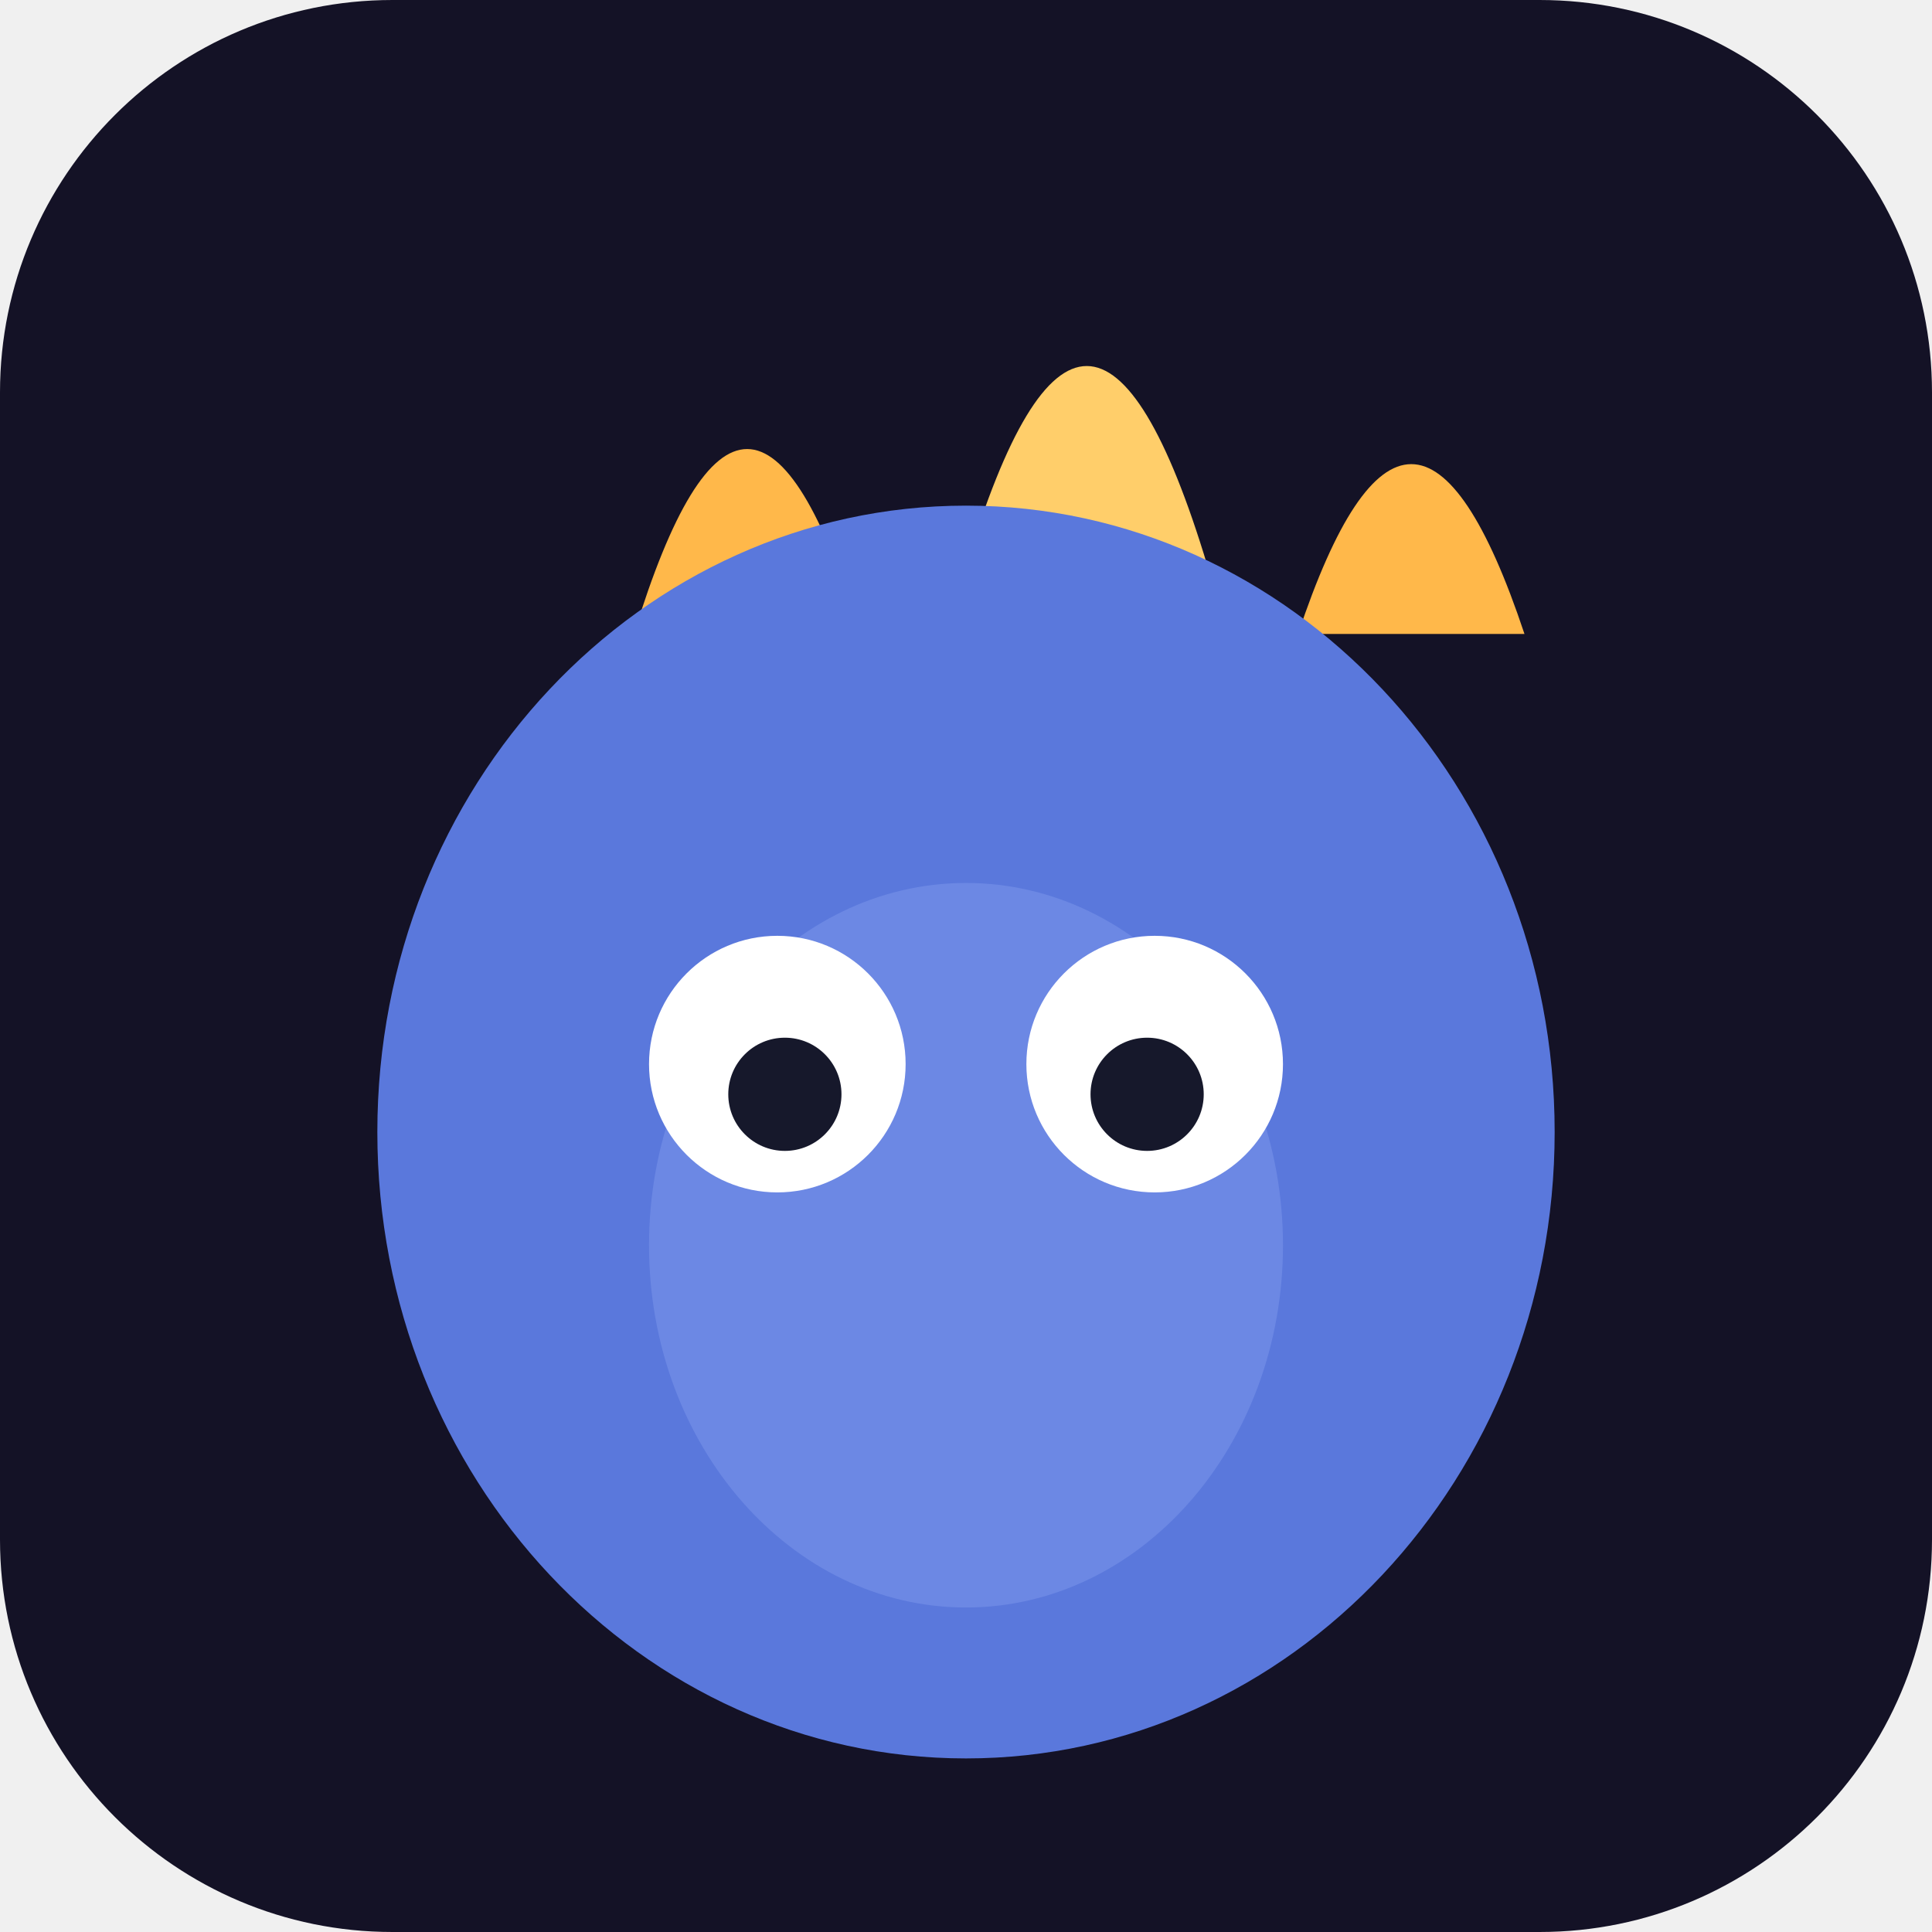
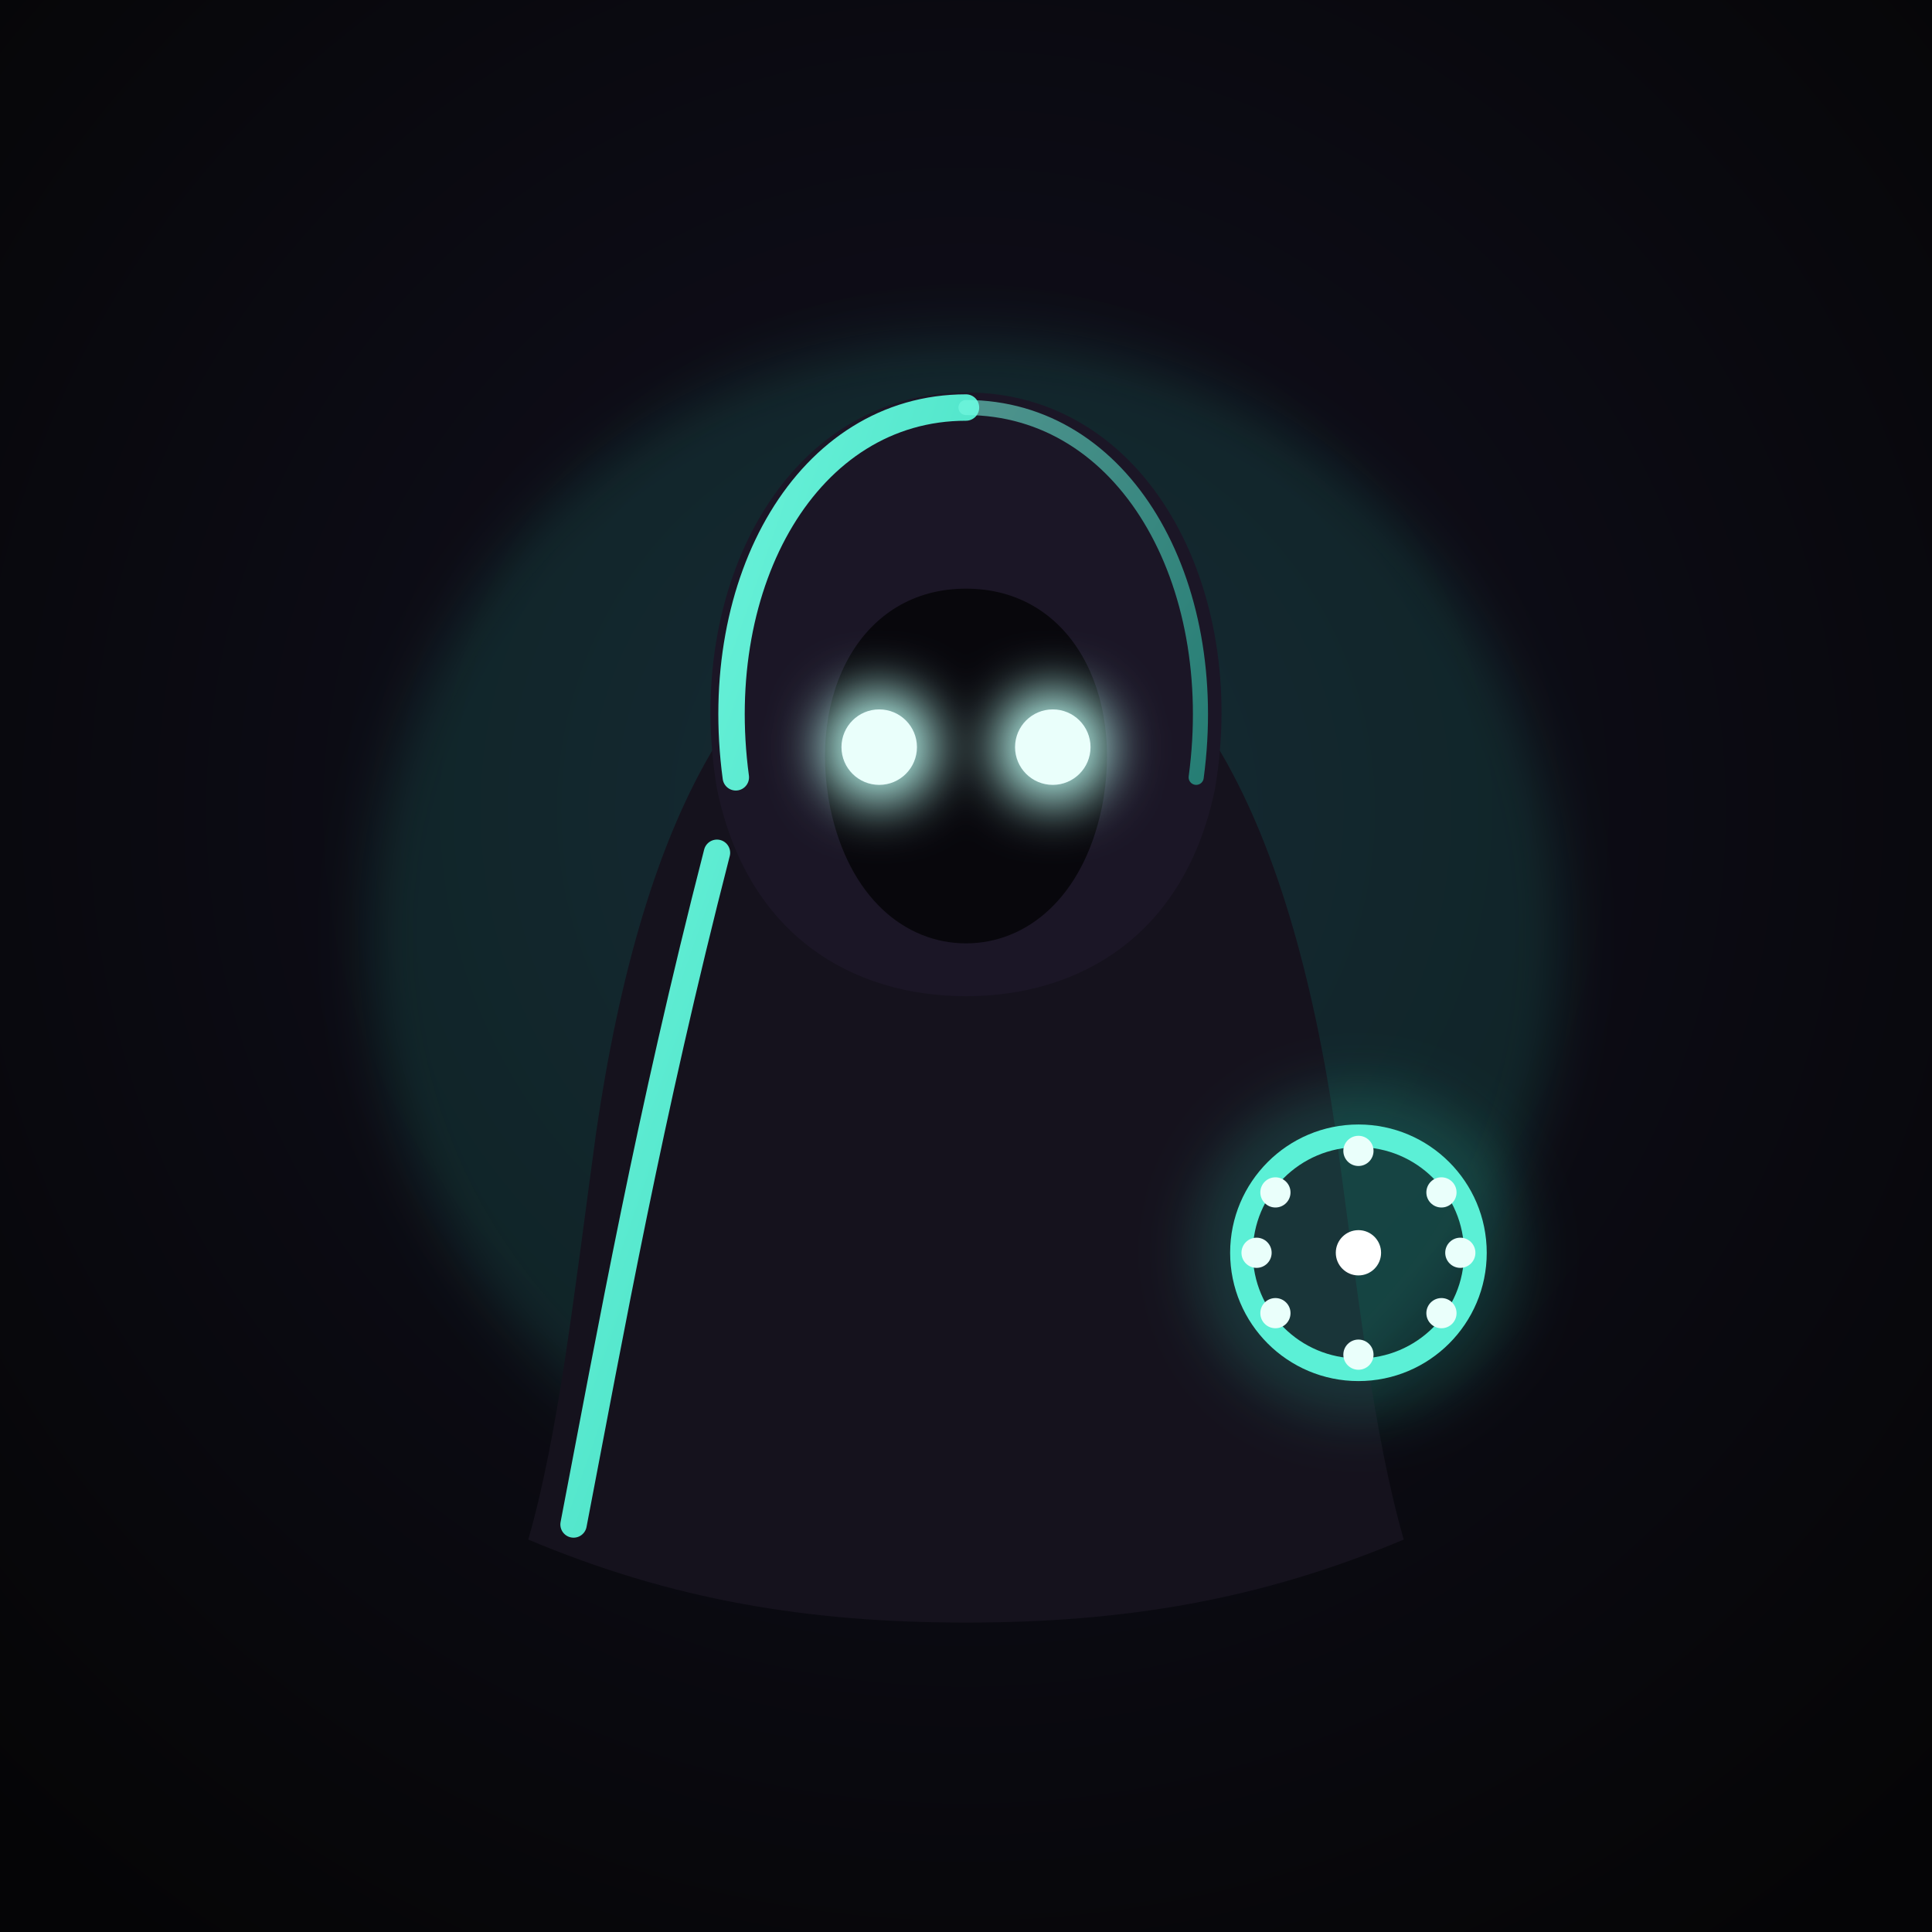
<svg xmlns="http://www.w3.org/2000/svg" viewBox="0 0 512 512" width="512" height="512">
-   <rect width="512" height="512" rx="104" fill="#141226" />
-   <path d="M168 168 Q198 70 228 168 Z" fill="#ffb84a" />
-   <path d="M256 150 Q288 44 320 150 Z" fill="#ffce6a" />
-   <path d="M344 168 Q374 78 404 168 Z" fill="#ffb84a" />
-   <ellipse cx="256" cy="300" rx="156" ry="166" fill="#5a78dc" />
-   <ellipse cx="256" cy="330" rx="84" ry="96" fill="#7e98ec" opacity="0.5" />
-   <circle cx="206" cy="282" r="34" fill="#ffffff" />
-   <circle cx="306" cy="282" r="34" fill="#ffffff" />
-   <circle cx="208" cy="290" r="15" fill="#16182b" />
-   <circle cx="304" cy="290" r="15" fill="#16182b" />
+   <defs>
+     <radialGradient id="bg" cx=".5" cy=".42" r=".72">
+       <stop offset="0" stop-color="#121120" />
+       <stop offset="1" stop-color="#050506" />
+     </radialGradient>
+     <linearGradient id="rim" x1="0" y1="0" x2="1" y2="1">
+       <stop offset="0" stop-color="#7afbe4" />
+       <stop offset="1" stop-color="#2fd3b5" />
+     </linearGradient>
+     <filter id="glow" x="-80%" y="-80%" width="260%" height="260%">
+       <feGaussianBlur stdDeviation="7" />
+     </filter>
+   </defs>
+   <rect width="512" height="512" fill="url(#bg)" />
+   <circle cx="256" cy="248" r="158" fill="#2fd3b5" opacity=".13" filter="url(#glow)" />
+   <path fill="#15121d" d="M256 156 C198 156 170 218 158 300 C152 344 148 380 140 408 C178 424 214 430 256 430 C298 430 334 424 372 408 C364 380 360 344 354 300 C342 218 314 156 256 156Z" />
+   <path fill="#1b1626" d="M256 104 C208 104 181 156 190 209 C198 248 226 264 256 264 C286 264 314 248 322 209 C331 156 304 104 256 104Z" />
+   <path fill="none" stroke="url(#rim)" stroke-width="7" stroke-linecap="round" d="M256 108 C214 108 188 154 195 206 M190 226 C172 296 162 352 152 404" />
+   <path fill="none" stroke="url(#rim)" stroke-width="4" stroke-linecap="round" opacity=".55" d="M256 108 C298 108 324 154 317 206" />
+   <path fill="#08070c" d="M256 156 C228 156 214 184 220 214 C225 238 240 250 256 250 C272 250 287 238 292 214 C298 184 284 156 256 156Z" />
+   <g filter="url(#glow)">
+     <circle cx="233" cy="198" r="15" fill="#bdfff4" />
+     <circle cx="279" cy="198" r="15" fill="#bdfff4" />
+   </g>
+   <circle cx="233" cy="198" r="10" fill="#eafffb" />
+   <circle cx="279" cy="198" r="10" fill="#eafffb" />
+   <circle cx="360" cy="332" r="44" fill="#2fd3b5" opacity=".18" filter="url(#glow)" />
+   <circle cx="360" cy="332" r="31" fill="none" stroke="#5bf0d6" stroke-width="6" />
+   <g fill="#eafffb">
+     <circle cx="360" cy="305" r="4" />
+     <circle cx="382" cy="316" r="4" />
+     <circle cx="387" cy="332" r="4" />
+     <circle cx="382" cy="348" r="4" />
+     <circle cx="360" cy="359" r="4" />
+     <circle cx="338" cy="348" r="4" />
+     <circle cx="333" cy="332" r="4" />
+     <circle cx="338" cy="316" r="4" />
+   </g>
+   <circle cx="360" cy="332" r="6" fill="#fff" />
</svg>
